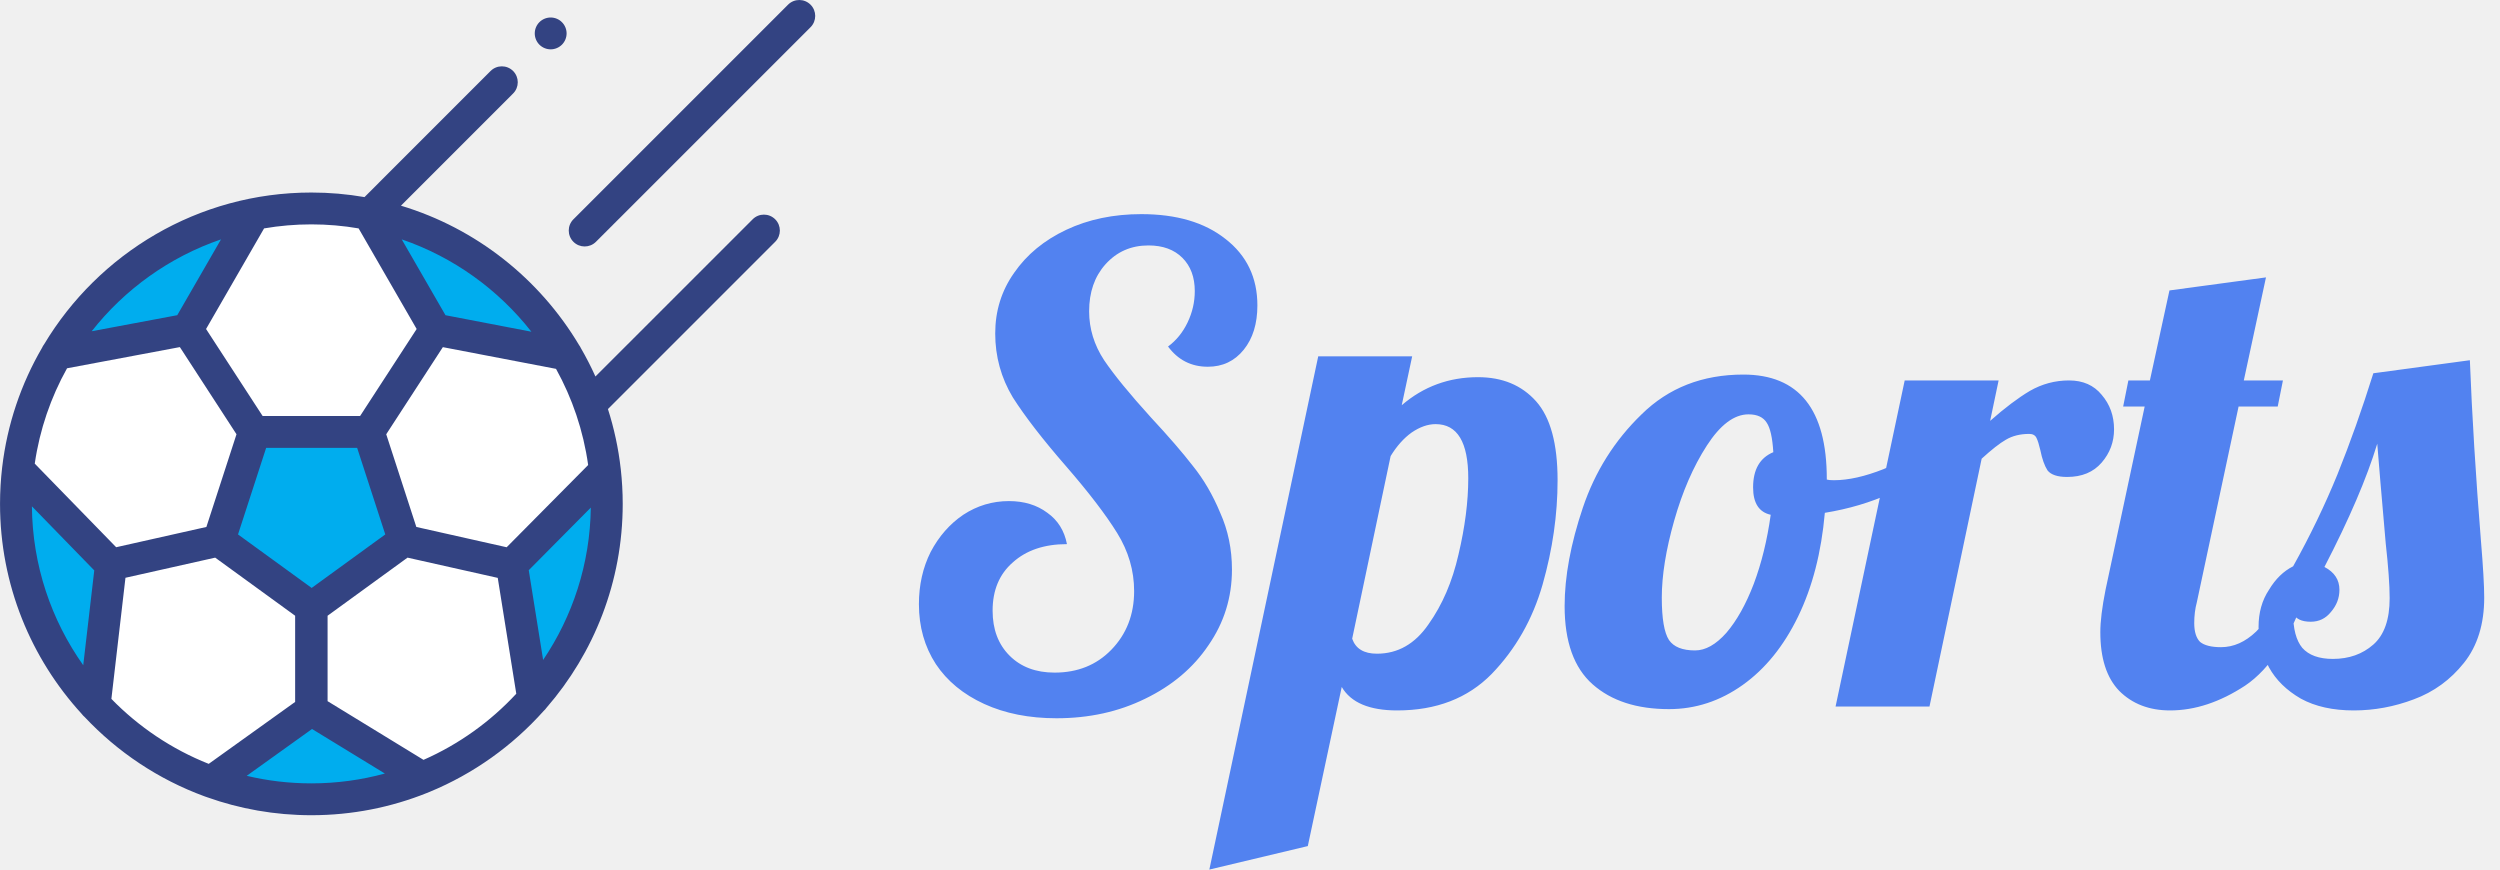
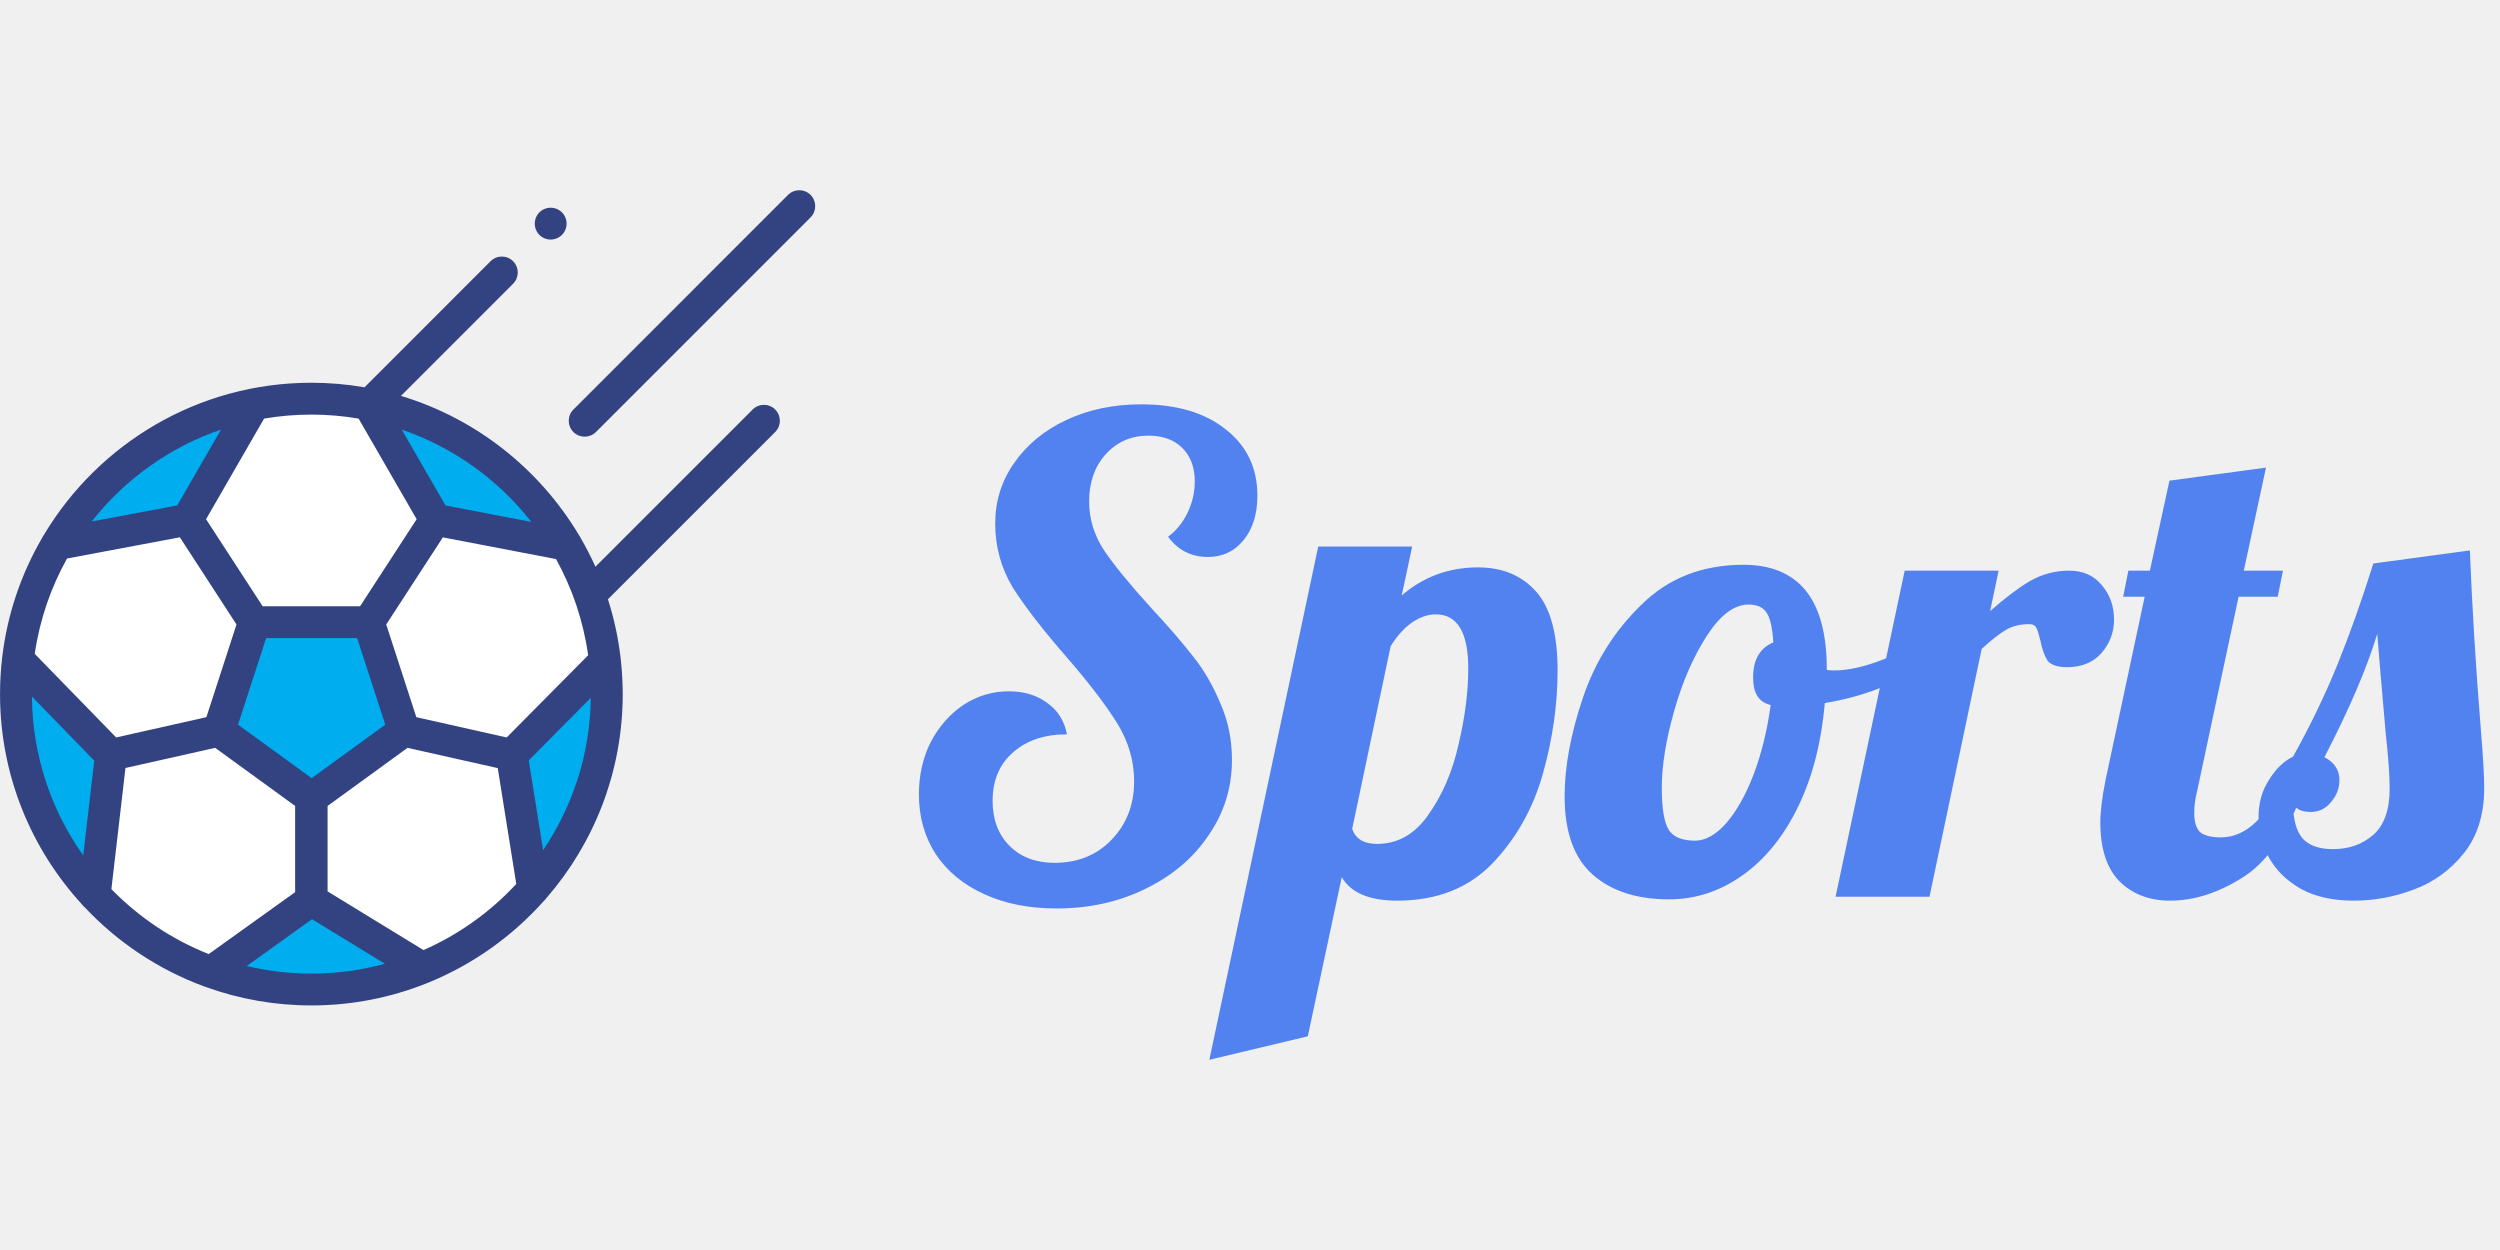
- <svg xmlns="http://www.w3.org/2000/svg" width="92" height="32" viewBox="0 0 92 32" fill="none">
+ <svg xmlns="http://www.w3.org/2000/svg" width="120" height="60" viewBox="0 0 92 32" fill="none">
  <g clip-path="url(#clip0)">
    <path fill-rule="evenodd" clip-rule="evenodd" d="M0.587 18.542C0.587 12.538 5.454 7.671 11.458 7.671C17.463 7.671 22.33 12.538 22.33 18.542C22.33 24.547 17.463 29.414 11.458 29.414C5.454 29.414 0.587 24.547 0.587 18.542Z" fill="#00ADEE" />
    <path fill-rule="evenodd" clip-rule="evenodd" d="M15.538 28.622L11.468 26.131V22.36L14.866 19.891L18.832 20.781L19.622 25.72L15.538 28.622Z" fill="white" />
    <path fill-rule="evenodd" clip-rule="evenodd" d="M22.26 17.323L18.831 20.781L14.866 19.891L13.568 15.896L16.019 12.124L20.84 13.05L22.26 17.323Z" fill="white" />
    <path fill-rule="evenodd" clip-rule="evenodd" d="M7.764 28.771L11.446 26.132V22.36L8.048 19.892L4.082 20.782L3.483 25.932L7.764 28.771Z" fill="white" />
    <path fill-rule="evenodd" clip-rule="evenodd" d="M0.661 17.267L4.083 20.781L8.048 19.891L9.347 15.896L6.896 12.124L2.087 13.028L0.661 17.267Z" fill="white" />
    <path fill-rule="evenodd" clip-rule="evenodd" d="M9.346 7.877L6.896 12.125L9.347 15.896H13.569L16.02 12.125L13.569 7.877H9.346Z" fill="white" />
    <path d="M1.549 12.796C0.779 14.118 0.267 15.607 0.08 17.195C0.08 17.2 0.079 17.205 0.078 17.21C0.028 17.647 0.001 18.092 0.001 18.542C0.001 21.518 1.141 24.233 3.008 26.272C3.038 26.313 3.073 26.351 3.113 26.384C4.325 27.674 5.832 28.684 7.526 29.305C7.556 29.318 7.588 29.33 7.62 29.338C8.821 29.766 10.112 30 11.458 30C12.959 30 14.394 29.709 15.709 29.182C15.744 29.171 15.778 29.157 15.812 29.14C17.429 28.473 18.86 27.447 20.008 26.161C20.045 26.128 20.079 26.091 20.107 26.05C21.856 24.037 22.916 21.411 22.916 18.542C22.916 18.112 22.891 17.688 22.845 17.27C22.844 17.265 22.843 17.259 22.843 17.255C22.758 16.496 22.598 15.76 22.372 15.053L28.527 8.898C28.756 8.67 28.756 8.299 28.527 8.07C28.412 7.955 28.262 7.898 28.112 7.898C27.962 7.898 27.812 7.955 27.698 8.07L21.912 13.855C21.751 13.497 21.572 13.149 21.377 12.812C21.359 12.772 21.336 12.734 21.31 12.699C19.857 10.26 17.525 8.403 14.755 7.569L18.882 3.441C19.111 3.213 19.111 2.842 18.882 2.613C18.768 2.498 18.618 2.441 18.468 2.441C18.318 2.441 18.168 2.498 18.053 2.613L13.414 7.253C12.778 7.143 12.125 7.085 11.458 7.085C7.285 7.085 3.625 9.329 1.622 12.673C1.593 12.711 1.568 12.752 1.549 12.796ZM6.619 12.773L8.703 15.981L7.595 19.392L4.96 19.984L4.275 20.138L1.279 17.062C1.461 15.805 1.871 14.621 2.467 13.553L6.619 12.773ZM14.213 15.981L16.297 12.775L20.462 13.574C21.058 14.651 21.467 15.845 21.644 17.113L18.645 20.139L15.321 19.392L14.583 17.119L14.213 15.981ZM19.987 24.286L19.458 20.983L21.742 18.679C21.715 20.753 21.072 22.68 19.987 24.286ZM13.143 16.482L14.178 19.667L11.469 21.636L8.759 19.667L9.794 16.482H13.143ZM1.174 18.633L3.469 20.991L3.063 24.48C1.889 22.824 1.193 20.808 1.174 18.633ZM4.099 25.72L4.617 21.262L5.878 20.979L7.919 20.521L10.861 22.659V25.831L7.681 28.11C6.322 27.571 5.104 26.75 4.099 25.72ZM9.079 28.55L11.483 26.827L14.163 28.466C13.3 28.702 12.394 28.828 11.458 28.828C10.639 28.828 9.843 28.732 9.079 28.55ZM15.585 27.963L12.055 25.803V22.659L14.13 21.151L14.997 20.521L18.317 21.266L18.999 25.529C18.046 26.558 16.885 27.391 15.585 27.963ZM19.555 12.207L16.394 11.6L14.784 8.809C16.686 9.46 18.338 10.655 19.555 12.207ZM13.197 8.405L15.333 12.107L13.251 15.31H9.665L7.583 12.107L9.718 8.405C10.284 8.308 10.865 8.257 11.458 8.257C12.051 8.257 12.632 8.308 13.197 8.405ZM8.133 8.809L6.523 11.599L3.374 12.19C4.589 10.646 6.237 9.458 8.133 8.809Z" fill="#334382" />
    <path d="M21.93 8.899L29.828 1.001C30.057 0.772 30.057 0.401 29.828 0.172C29.714 0.058 29.564 0 29.414 0C29.264 0 29.114 0.058 29 0.172L21.102 8.07C20.873 8.299 20.873 8.67 21.102 8.899C21.33 9.127 21.701 9.127 21.93 8.899Z" fill="#334382" />
    <path d="M20.265 1.816C20.419 1.816 20.57 1.753 20.679 1.644C20.788 1.535 20.851 1.384 20.851 1.23C20.851 1.075 20.788 0.925 20.679 0.816C20.57 0.706 20.419 0.644 20.265 0.644C20.11 0.644 19.959 0.706 19.85 0.816C19.741 0.925 19.679 1.075 19.679 1.23C19.679 1.384 19.741 1.535 19.85 1.644C19.959 1.753 20.11 1.816 20.265 1.816Z" fill="#334382" />
  </g>
  <path d="M38.88 26.432C37.872 26.432 36.984 26.256 36.216 25.904C35.448 25.552 34.856 25.064 34.44 24.44C34.024 23.8 33.816 23.064 33.816 22.232C33.816 21.528 33.96 20.888 34.248 20.312C34.552 19.736 34.952 19.28 35.448 18.944C35.96 18.608 36.52 18.44 37.128 18.44C37.688 18.44 38.16 18.584 38.544 18.872C38.928 19.144 39.168 19.528 39.264 20.024C38.432 20.024 37.768 20.248 37.272 20.696C36.776 21.128 36.528 21.72 36.528 22.472C36.528 23.16 36.736 23.712 37.152 24.128C37.568 24.544 38.12 24.752 38.808 24.752C39.656 24.752 40.352 24.472 40.896 23.912C41.456 23.336 41.736 22.616 41.736 21.752C41.736 21 41.528 20.288 41.112 19.616C40.696 18.944 40.072 18.128 39.24 17.168C38.376 16.176 37.72 15.328 37.272 14.624C36.84 13.904 36.624 13.12 36.624 12.272C36.624 11.44 36.856 10.696 37.32 10.04C37.784 9.368 38.424 8.84 39.24 8.456C40.056 8.072 40.976 7.88 42 7.88C43.296 7.88 44.328 8.184 45.096 8.792C45.88 9.4 46.272 10.216 46.272 11.24C46.272 11.912 46.104 12.456 45.768 12.872C45.432 13.288 44.992 13.496 44.448 13.496C43.84 13.496 43.352 13.248 42.984 12.752C43.288 12.528 43.528 12.232 43.704 11.864C43.88 11.496 43.968 11.112 43.968 10.712C43.968 10.2 43.816 9.792 43.512 9.488C43.208 9.184 42.792 9.032 42.264 9.032C41.624 9.032 41.096 9.264 40.68 9.728C40.28 10.176 40.08 10.752 40.08 11.456C40.08 12.096 40.264 12.696 40.632 13.256C41 13.8 41.576 14.504 42.36 15.368C43 16.056 43.512 16.648 43.896 17.144C44.296 17.64 44.632 18.216 44.904 18.872C45.192 19.512 45.336 20.208 45.336 20.96C45.336 21.984 45.048 22.912 44.472 23.744C43.912 24.576 43.136 25.232 42.144 25.712C41.168 26.192 40.08 26.432 38.88 26.432ZM48.511 13.112H51.968L51.584 14.912C52.383 14.224 53.319 13.88 54.392 13.88C55.288 13.88 55.999 14.176 56.528 14.768C57.056 15.36 57.319 16.328 57.319 17.672C57.319 18.936 57.136 20.216 56.767 21.512C56.4 22.792 55.776 23.888 54.895 24.8C54.016 25.696 52.855 26.144 51.416 26.144C50.392 26.144 49.712 25.856 49.376 25.28L48.127 31.136L44.504 32L48.511 13.112ZM50.672 24.056C51.44 24.056 52.072 23.696 52.568 22.976C53.08 22.256 53.447 21.4 53.672 20.408C53.911 19.4 54.032 18.464 54.032 17.6C54.032 16.272 53.632 15.608 52.831 15.608C52.544 15.608 52.248 15.712 51.944 15.92C51.656 16.128 51.4 16.416 51.175 16.784L49.76 23.504C49.888 23.872 50.191 24.056 50.672 24.056ZM61.418 26.096C60.234 26.096 59.298 25.792 58.61 25.184C57.922 24.576 57.578 23.616 57.578 22.304C57.578 21.216 57.802 20.008 58.25 18.68C58.698 17.352 59.418 16.208 60.41 15.248C61.402 14.272 62.65 13.784 64.154 13.784C66.202 13.784 67.226 15.064 67.226 17.624V17.648C67.274 17.664 67.362 17.672 67.49 17.672C68.018 17.672 68.626 17.536 69.314 17.264C70.002 16.976 70.626 16.632 71.186 16.232L71.402 16.88C70.938 17.376 70.33 17.8 69.578 18.152C68.842 18.488 68.034 18.728 67.154 18.872C67.026 20.328 66.698 21.6 66.17 22.688C65.642 23.776 64.962 24.616 64.13 25.208C63.298 25.8 62.394 26.096 61.418 26.096ZM62.378 23.936C62.762 23.936 63.146 23.72 63.53 23.288C63.914 22.84 64.25 22.24 64.538 21.488C64.826 20.72 65.034 19.872 65.162 18.944C64.73 18.848 64.514 18.512 64.514 17.936C64.514 17.28 64.762 16.848 65.258 16.64C65.226 16.112 65.146 15.752 65.018 15.56C64.89 15.352 64.666 15.248 64.346 15.248C63.818 15.248 63.306 15.632 62.81 16.4C62.314 17.168 61.914 18.088 61.61 19.16C61.306 20.232 61.154 21.176 61.154 21.992C61.154 22.76 61.242 23.28 61.418 23.552C61.594 23.808 61.914 23.936 62.378 23.936ZM70.093 14H73.549L73.237 15.488C73.781 15.008 74.269 14.64 74.701 14.384C75.149 14.128 75.629 14 76.141 14C76.653 14 77.053 14.176 77.341 14.528C77.645 14.88 77.797 15.304 77.797 15.8C77.797 16.264 77.645 16.672 77.341 17.024C77.037 17.376 76.613 17.552 76.069 17.552C75.717 17.552 75.477 17.472 75.349 17.312C75.237 17.136 75.149 16.888 75.085 16.568C75.037 16.36 74.989 16.208 74.941 16.112C74.893 16.016 74.805 15.968 74.677 15.968C74.341 15.968 74.053 16.04 73.813 16.184C73.589 16.312 73.293 16.544 72.925 16.88L71.005 26H67.549L70.093 14ZM79.86 26.144C79.092 26.144 78.468 25.904 77.988 25.424C77.524 24.944 77.292 24.224 77.292 23.264C77.292 22.864 77.356 22.344 77.484 21.704L78.924 14.96H78.132L78.324 14H79.116L79.836 10.688L83.388 10.208L82.572 14H84.012L83.82 14.96H82.38L80.844 22.16C80.78 22.4 80.748 22.656 80.748 22.928C80.748 23.248 80.82 23.48 80.964 23.624C81.124 23.752 81.38 23.816 81.732 23.816C82.196 23.816 82.628 23.624 83.028 23.24C83.428 22.84 83.716 22.328 83.892 21.704H84.9C84.308 23.432 83.548 24.608 82.62 25.232C81.692 25.84 80.772 26.144 79.86 26.144ZM86.619 26.144C85.851 26.144 85.203 26 84.675 25.712C84.147 25.408 83.755 25.024 83.499 24.56C83.243 24.08 83.115 23.584 83.115 23.072C83.115 22.544 83.243 22.088 83.499 21.704C83.739 21.304 84.035 21.016 84.387 20.84C85.011 19.72 85.555 18.592 86.019 17.456C86.483 16.304 86.923 15.064 87.339 13.736L90.891 13.256C90.971 15.304 91.107 17.52 91.299 19.904C91.379 20.864 91.419 21.56 91.419 21.992C91.419 22.968 91.171 23.768 90.675 24.392C90.179 25.016 89.563 25.464 88.827 25.736C88.107 26.008 87.371 26.144 86.619 26.144ZM85.851 24.248C86.443 24.248 86.939 24.072 87.339 23.72C87.739 23.368 87.939 22.8 87.939 22.016C87.939 21.536 87.891 20.864 87.795 20C87.635 18.176 87.531 16.952 87.483 16.328C87.099 17.592 86.451 19.104 85.539 20.864C85.907 21.056 86.091 21.336 86.091 21.704C86.091 22.008 85.987 22.28 85.779 22.52C85.587 22.76 85.339 22.88 85.035 22.88C84.699 22.88 84.483 22.776 84.387 22.568C84.387 23.144 84.499 23.568 84.723 23.84C84.963 24.112 85.339 24.248 85.851 24.248Z" fill="#5282F0" />
  <defs>
    <clipPath id="clip0">
      <rect width="30" height="30" fill="white" transform="translate(30 30) rotate(-180)" />
    </clipPath>
  </defs>
</svg>
